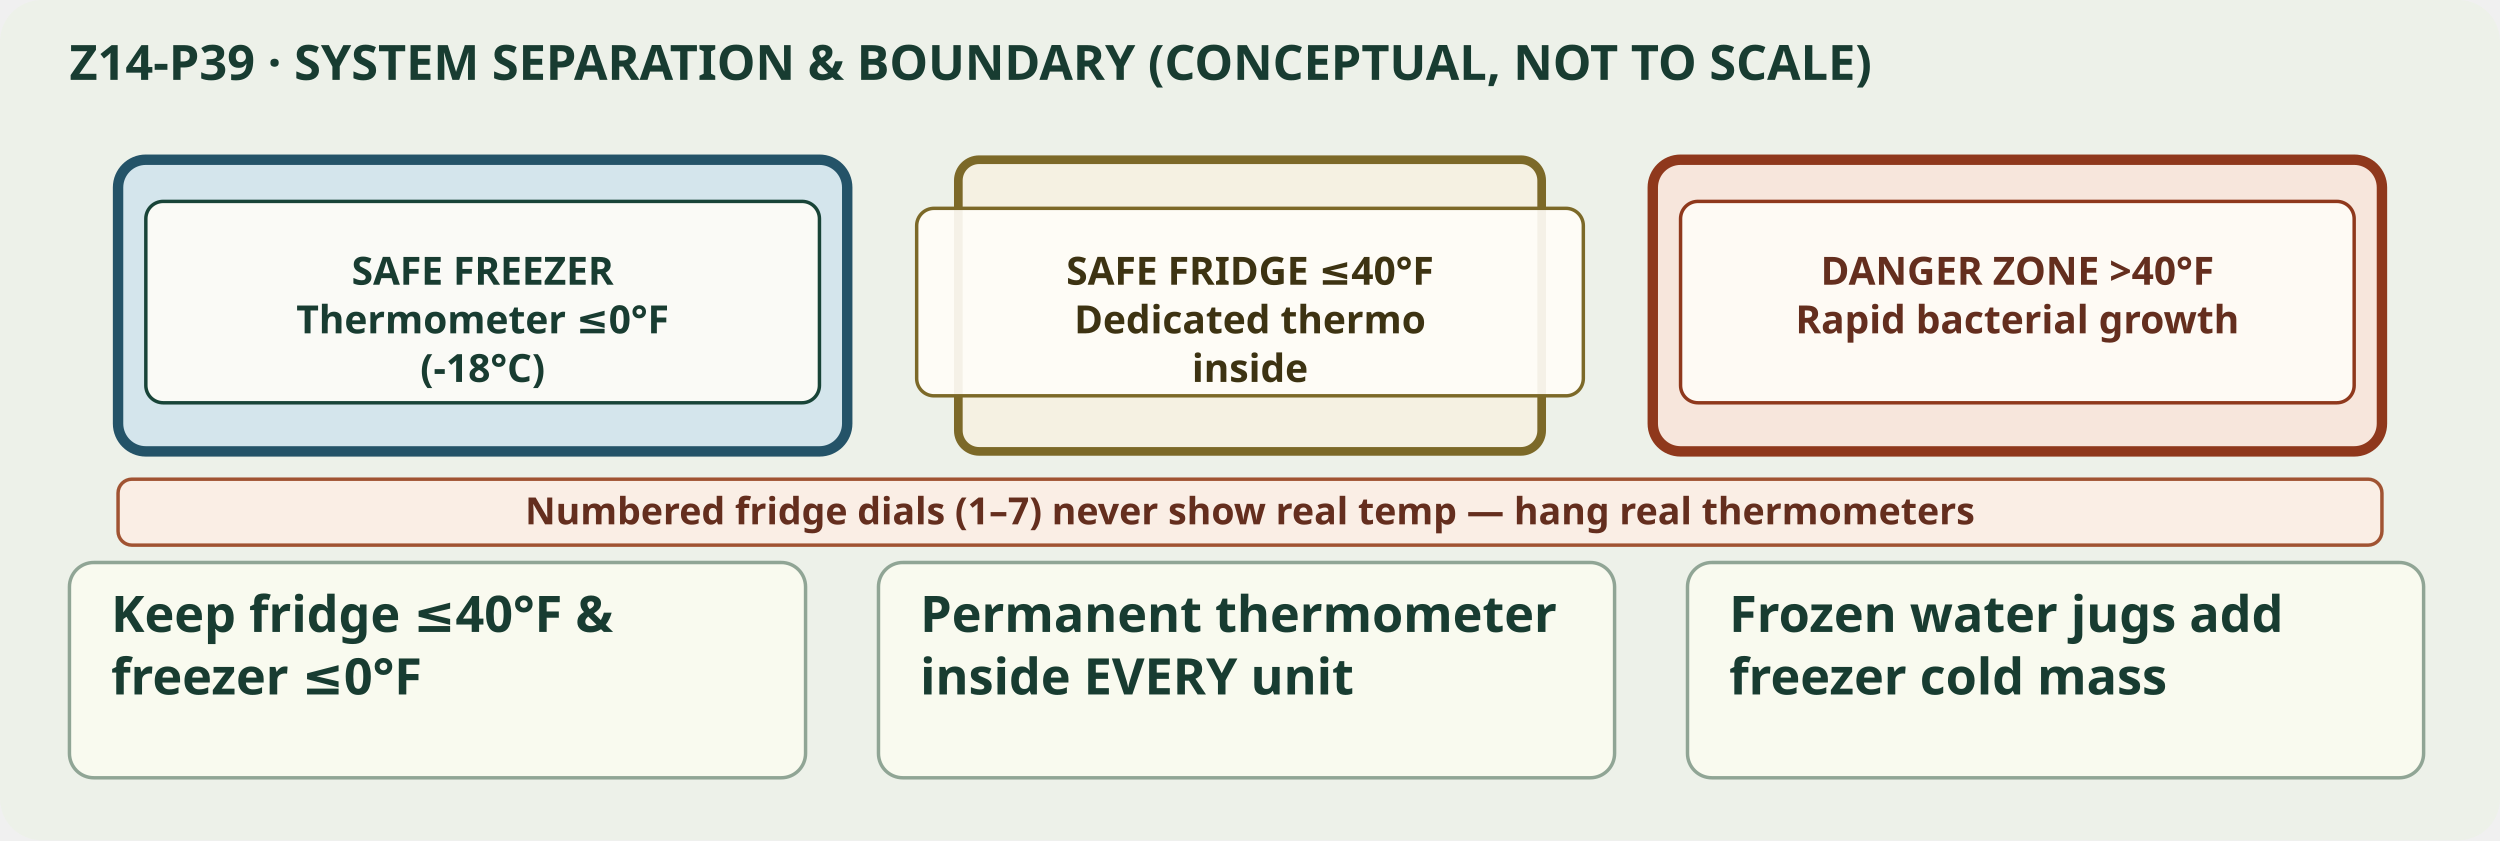
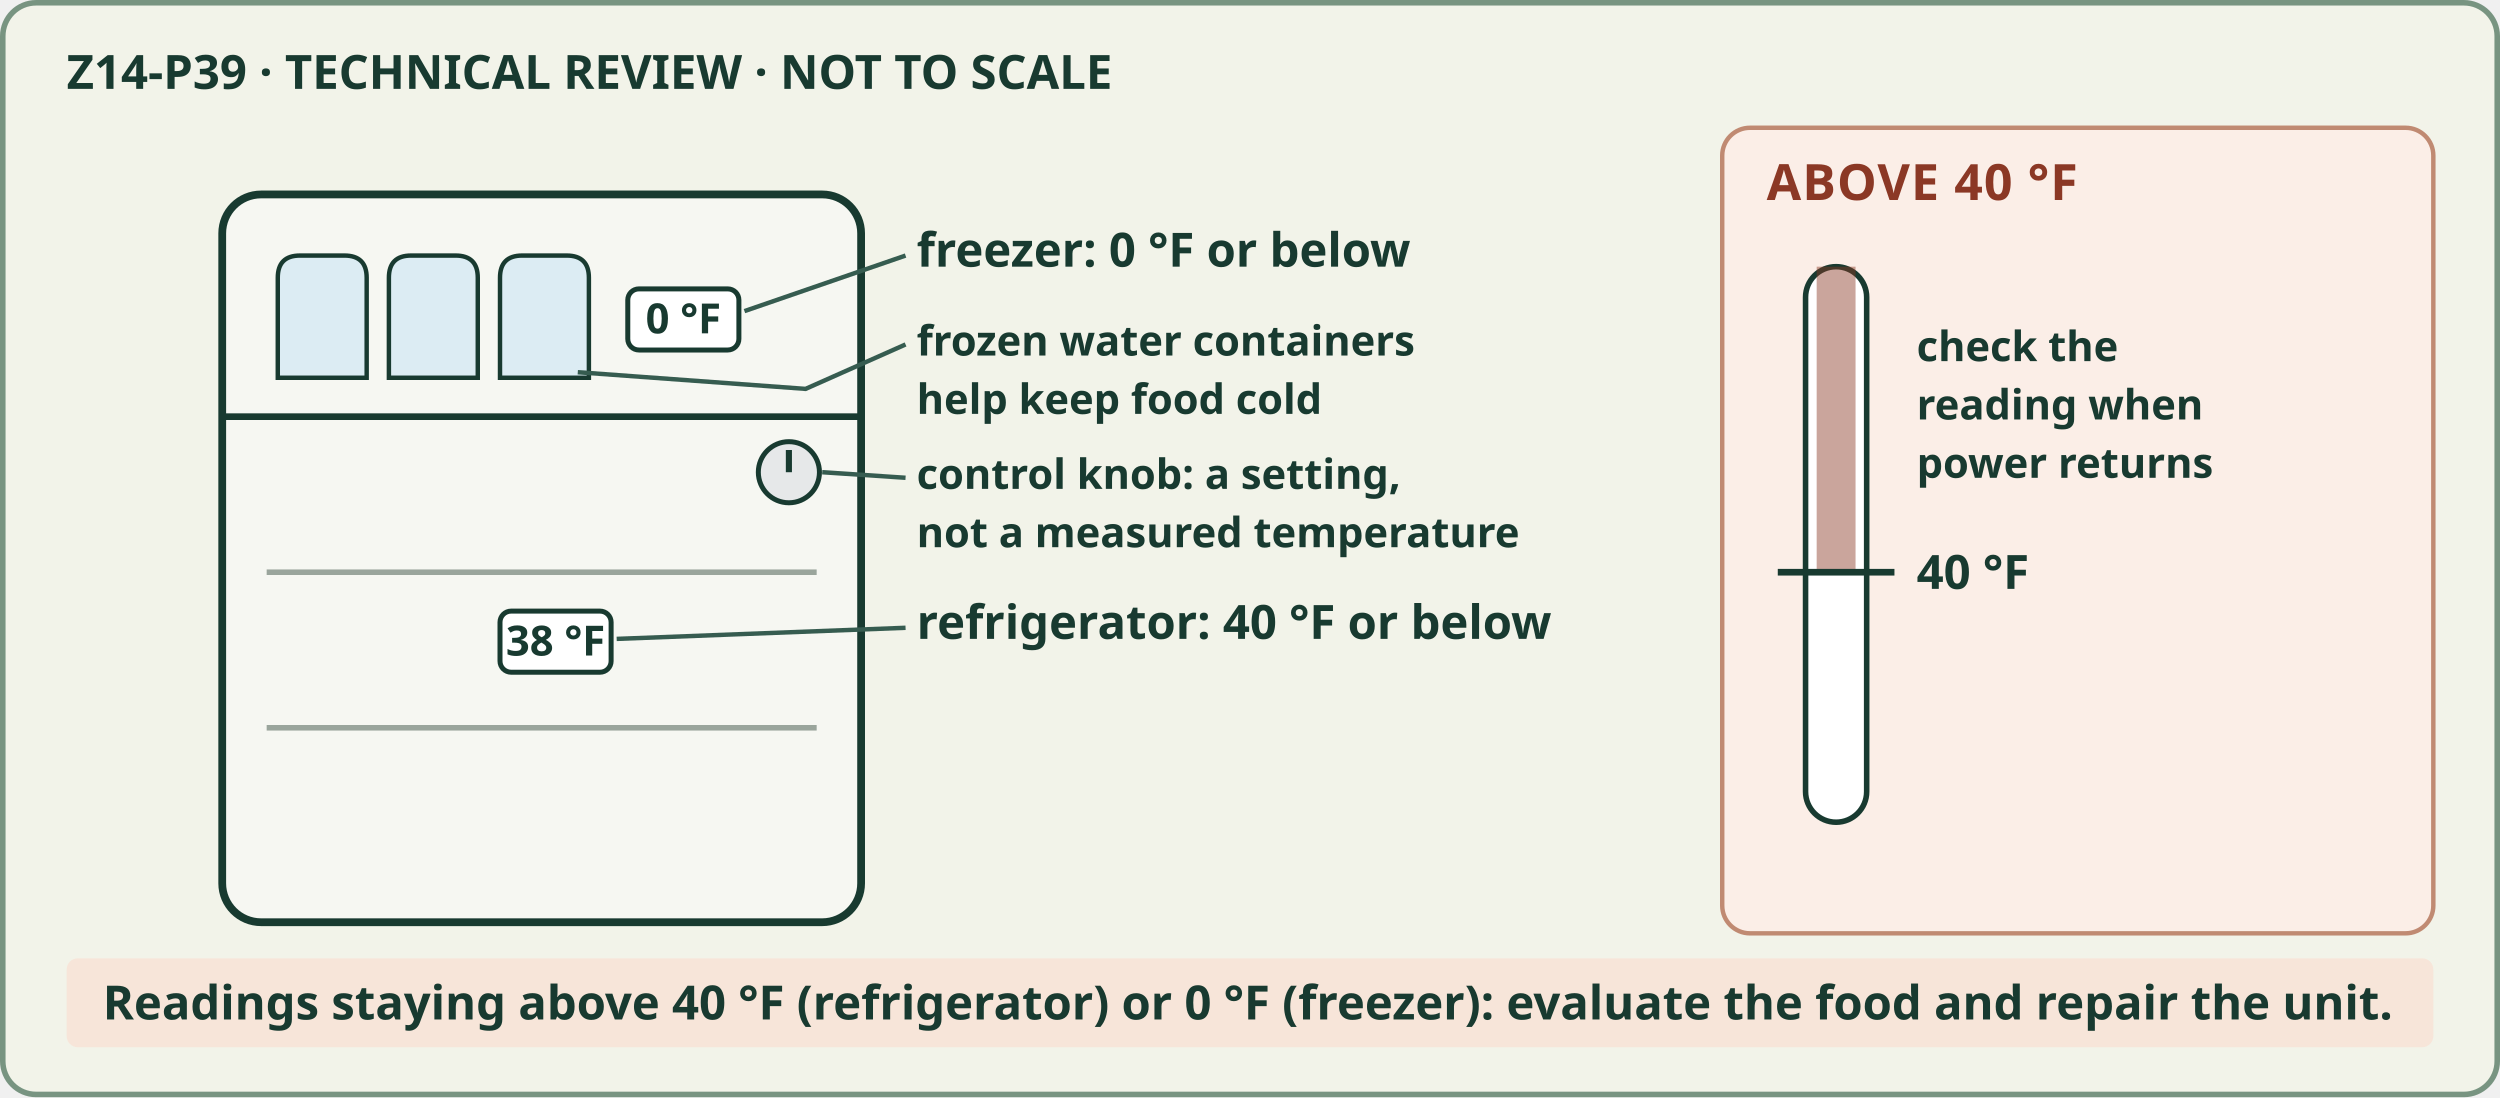
- <svg xmlns="http://www.w3.org/2000/svg" viewBox="0 0 720 242" role="img" aria-labelledby="title desc">
+ <svg xmlns="http://www.w3.org/2000/svg" viewBox="0 0 900 395" role="img" aria-labelledby="title desc">
  <defs>
-     <marker id="arrow" viewBox="0 0 10 10" markerWidth="3" markerHeight="3" refX="8" refY="5" orient="auto">
-       <path d="M0 0L10 5 0 10Z" fill="#285345" />
+     <marker id="m-flow" viewBox="0 0 10 10" refX="8" refY="5" markerWidth="4.2" markerHeight="4.2" orient="auto">
+       <path d="M0 0L10 5L0 10Z" fill="#205b68" />
+     </marker>
+     <marker id="m-reverse" viewBox="0 0 10 10" refX="8" refY="5" markerWidth="4.2" markerHeight="4.2" orient="auto">
+       <path d="M0 0L10 5L0 10Z" fill="#8b3825" />
+     </marker>
+     <marker id="m-load" viewBox="0 0 10 10" refX="8" refY="5" markerWidth="4.2" markerHeight="4.2" orient="auto">
+       <path d="M0 0L10 5L0 10Z" fill="#3b3b3b" />
+     </marker>
+     <marker id="m-air" viewBox="0 0 10 10" refX="8" refY="5" markerWidth="4.2" markerHeight="4.2" orient="auto">
+       <path d="M0 0L10 5L0 10Z" fill="#6b7f8c" />
+     </marker>
+     <marker id="m-ink" viewBox="0 0 10 10" refX="8" refY="5" markerWidth="4.2" markerHeight="4.2" orient="auto">
+       <path d="M0 0L10 5L0 10Z" fill="#183a30" />
    </marker>
  </defs>
-   <rect width="720" height="242" rx="12" fill="#edf1e9" />
-   <g font-family="system-ui,sans-serif" font-size="14.5" font-weight="650" fill="#183c31">
-     <text x="20" y="23" font-size="14" font-weight="700" fill="#183c31" text-anchor="start">Z14-P39 · SYSTEM SEPARATION &amp; BOUNDARY (CONCEPTUAL, NOT TO SCALE)</text>
-     <g id="system-boundary-cold_chain-artwork">
-       <rect x="34" y="46" width="210" height="84" rx="8" fill="#d4e5ec" stroke="#245368" stroke-width="3" />
-       <rect x="276" y="46" width="168" height="84" rx="6" fill="#f5f1e2" stroke="#7c6928" stroke-width="2.5" />
-       <rect x="476" y="46" width="210" height="84" rx="8" fill="#f7e6dc" stroke="#8f381c" stroke-width="3" />
-       <rect x="42" y="58" width="194" height="58" rx="5" fill="#fffdf7" fill-opacity="0.88" stroke="#184438" />
-       <text x="139" y="82" font-size="11.2" font-weight="700" fill="#183c31" text-anchor="middle">SAFE FREEZER</text>
-       <text x="139" y="96" font-size="11.2" font-weight="700" fill="#183c31" text-anchor="middle">Thermometer ≤0°F</text>
-       <text x="139" y="110" font-size="11.2" font-weight="700" fill="#183c31" text-anchor="middle">(-18°C)</text>
-       <rect x="264" y="60" width="192" height="54" rx="5" fill="#fffdf7" fill-opacity="0.92" stroke="#7c6928" />
-       <text x="360" y="82" font-size="11.2" font-weight="700" fill="#3d3312" text-anchor="middle">SAFE FRIDGE ≤40°F</text>
-       <text x="360" y="96" font-size="11.2" font-weight="700" fill="#3d3312" text-anchor="middle">Dedicated thermo</text>
-       <text x="360" y="110" font-size="11.2" font-weight="700" fill="#3d3312" text-anchor="middle">inside</text>
-       <rect x="484" y="58" width="194" height="58" rx="5" fill="#fffdf7" fill-opacity="0.88" stroke="#8f381c" />
-       <text x="581" y="82" font-size="11.2" font-weight="700" fill="#642e1e" text-anchor="middle">DANGER ZONE &gt;40°F</text>
-       <text x="581" y="96" font-size="11.2" font-weight="700" fill="#642e1e" text-anchor="middle">Rapid bacterial growth</text>
-       <rect x="34" y="138" width="652" height="19" rx="4" fill="#faeee5" stroke="#a05332" />
-       <text x="360" y="151" font-size="10.8" font-weight="650" fill="#642e1e" text-anchor="middle">Numbered fridge dials (1–7) never show real temp — hang real thermometers</text>
-     </g>
-     <g id="stage-panels">
-       <rect x="20" y="162" width="212" height="62" rx="7" fill="#f9faef" stroke="#90a595" />
-       <text x="32" y="182" font-size="14.5" font-weight="650" fill="#183c31" text-anchor="start">Keep fridge ≤40°F &amp;</text>
-       <text x="32" y="200" font-size="14.5" font-weight="650" fill="#183c31" text-anchor="start">freezer ≤0°F</text>
-       <rect x="253" y="162" width="212" height="62" rx="7" fill="#f9faef" stroke="#90a595" />
-       <text x="265" y="182" font-size="14.5" font-weight="650" fill="#183c31" text-anchor="start">Permanent thermometer</text>
-       <text x="265" y="200" font-size="14.5" font-weight="650" fill="#183c31" text-anchor="start">inside EVERY unit</text>
-       <rect x="486" y="162" width="212" height="62" rx="7" fill="#f9faef" stroke="#90a595" />
-       <text x="498" y="182" font-size="14.5" font-weight="650" fill="#183c31" text-anchor="start">Frozen water jugs add</text>
-       <text x="498" y="200" font-size="14.5" font-weight="650" fill="#183c31" text-anchor="start">freezer cold mass</text>
-     </g>
+   <style>text{font:650 19px system-ui,sans-serif;fill:#183a30}.small{font-size:17px}.tiny{font-size:15px}.head{font-size:18px;letter-spacing:.4px}.warn{fill:#8b3825}.ok{fill:#205b68}.mute{fill:#4c5d55}.inv{fill:#ffffff}.lead{fill:none;stroke:#365c50;stroke-width:1.6}</style>
+   <rect x="1" y="1" width="898" height="393" rx="12" fill="#f2f3e9" stroke="#789481" stroke-width="2" />
+   <text x="24" y="32" class="small">Z14-P39 · TECHNICAL REVIEW · NOT TO SCALE</text>
+   <g id="z14-p39-artwork">
+     <rect x="80" y="70" width="230" height="262" rx="14" fill="#f6f7f2" stroke="#183a30" stroke-width="2.8" />
+     <line x1="80" y1="150" x2="310" y2="150" stroke="#183a30" stroke-width="2.4" />
+     <path d="M100 136v-36q0-8 8-8h16q8 0 8 8v36z" fill="#dcecf3" stroke="#183a30" stroke-width="1.6" />
+     <path d="M140 136v-36q0-8 8-8h16q8 0 8 8v36z" fill="#dcecf3" stroke="#183a30" stroke-width="1.6" />
+     <path d="M180 136v-36q0-8 8-8h16q8 0 8 8v36z" fill="#dcecf3" stroke="#183a30" stroke-width="1.6" />
+     <rect x="226" y="104" width="40" height="22" rx="4" fill="#ffffff" stroke="#183a30" stroke-width="1.8" />
+     <text x="246" y="120" class="tiny" text-anchor="middle" font-size="12">0 °F</text>
+     <text x="274" y="120" class="tiny" />
+     <path d="M96 206h198M96 262h198" stroke="#9aa59c" stroke-width="2" />
+     <rect x="180" y="220" width="40" height="22" rx="4" fill="#ffffff" stroke="#183a30" stroke-width="1.8" />
+     <text x="200" y="236" class="tiny" text-anchor="middle" font-size="12">38 °F</text>
+     <text x="228" y="236" class="tiny" />
+     <circle cx="284" cy="170" r="11" fill="#e6e8e9" stroke="#183a30" stroke-width="1.8" />
+     <path d="M284 170v-8" stroke="#183a30" stroke-width="2.2" />
+     <text x="330" y="96" class="small">freezer: 0 °F or below</text>
+     <path class="lead" d="M326 92L268 112" />
+     <text x="330" y="128" class="tiny">frozen water containers</text>
+     <text x="330" y="149" class="tiny">help keep food cold</text>
+     <path class="lead" d="M326 124L290 140L208 134" />
+     <text x="330" y="230" class="small">refrigerator: 40 °F or below</text>
+     <path class="lead" d="M326 226L222 230" />
+     <text x="330" y="176" class="tiny">control knob: a setting,</text>
+     <text x="330" y="197" class="tiny">not a measured temperature</text>
+     <path class="lead" d="M326 172L296 170" />
+     <rect x="620" y="46" width="256" height="290" rx="10" fill="#fbeee7" stroke="#c08a72" stroke-width="1.6" />
+     <text x="636" y="72" class="head warn">ABOVE 40 °F</text>
+     <rect x="650" y="96" width="22" height="200" rx="11" fill="#ffffff" stroke="#183a30" stroke-width="2" />
+     <rect x="654" y="96" width="14" height="110" fill="#8b3825" fill-opacity=".45" />
+     <path d="M640 206h42" stroke="#183a30" stroke-width="2.4" />
+     <text x="690" y="212" class="small">40 °F</text>
+     <text x="690" y="130" class="tiny">check the</text>
+     <text x="690" y="151" class="tiny">reading when</text>
+     <text x="690" y="172" class="tiny">power returns</text>
+     <rect x="24" y="345" width="852" height="32" rx="4" fill="#f7e5d9" />
+     <text x="37" y="367" class="small">Readings staying above 40 °F (refrigerator) or 0 °F (freezer): evaluate the food and repair the unit.</text>
  </g>
</svg>
